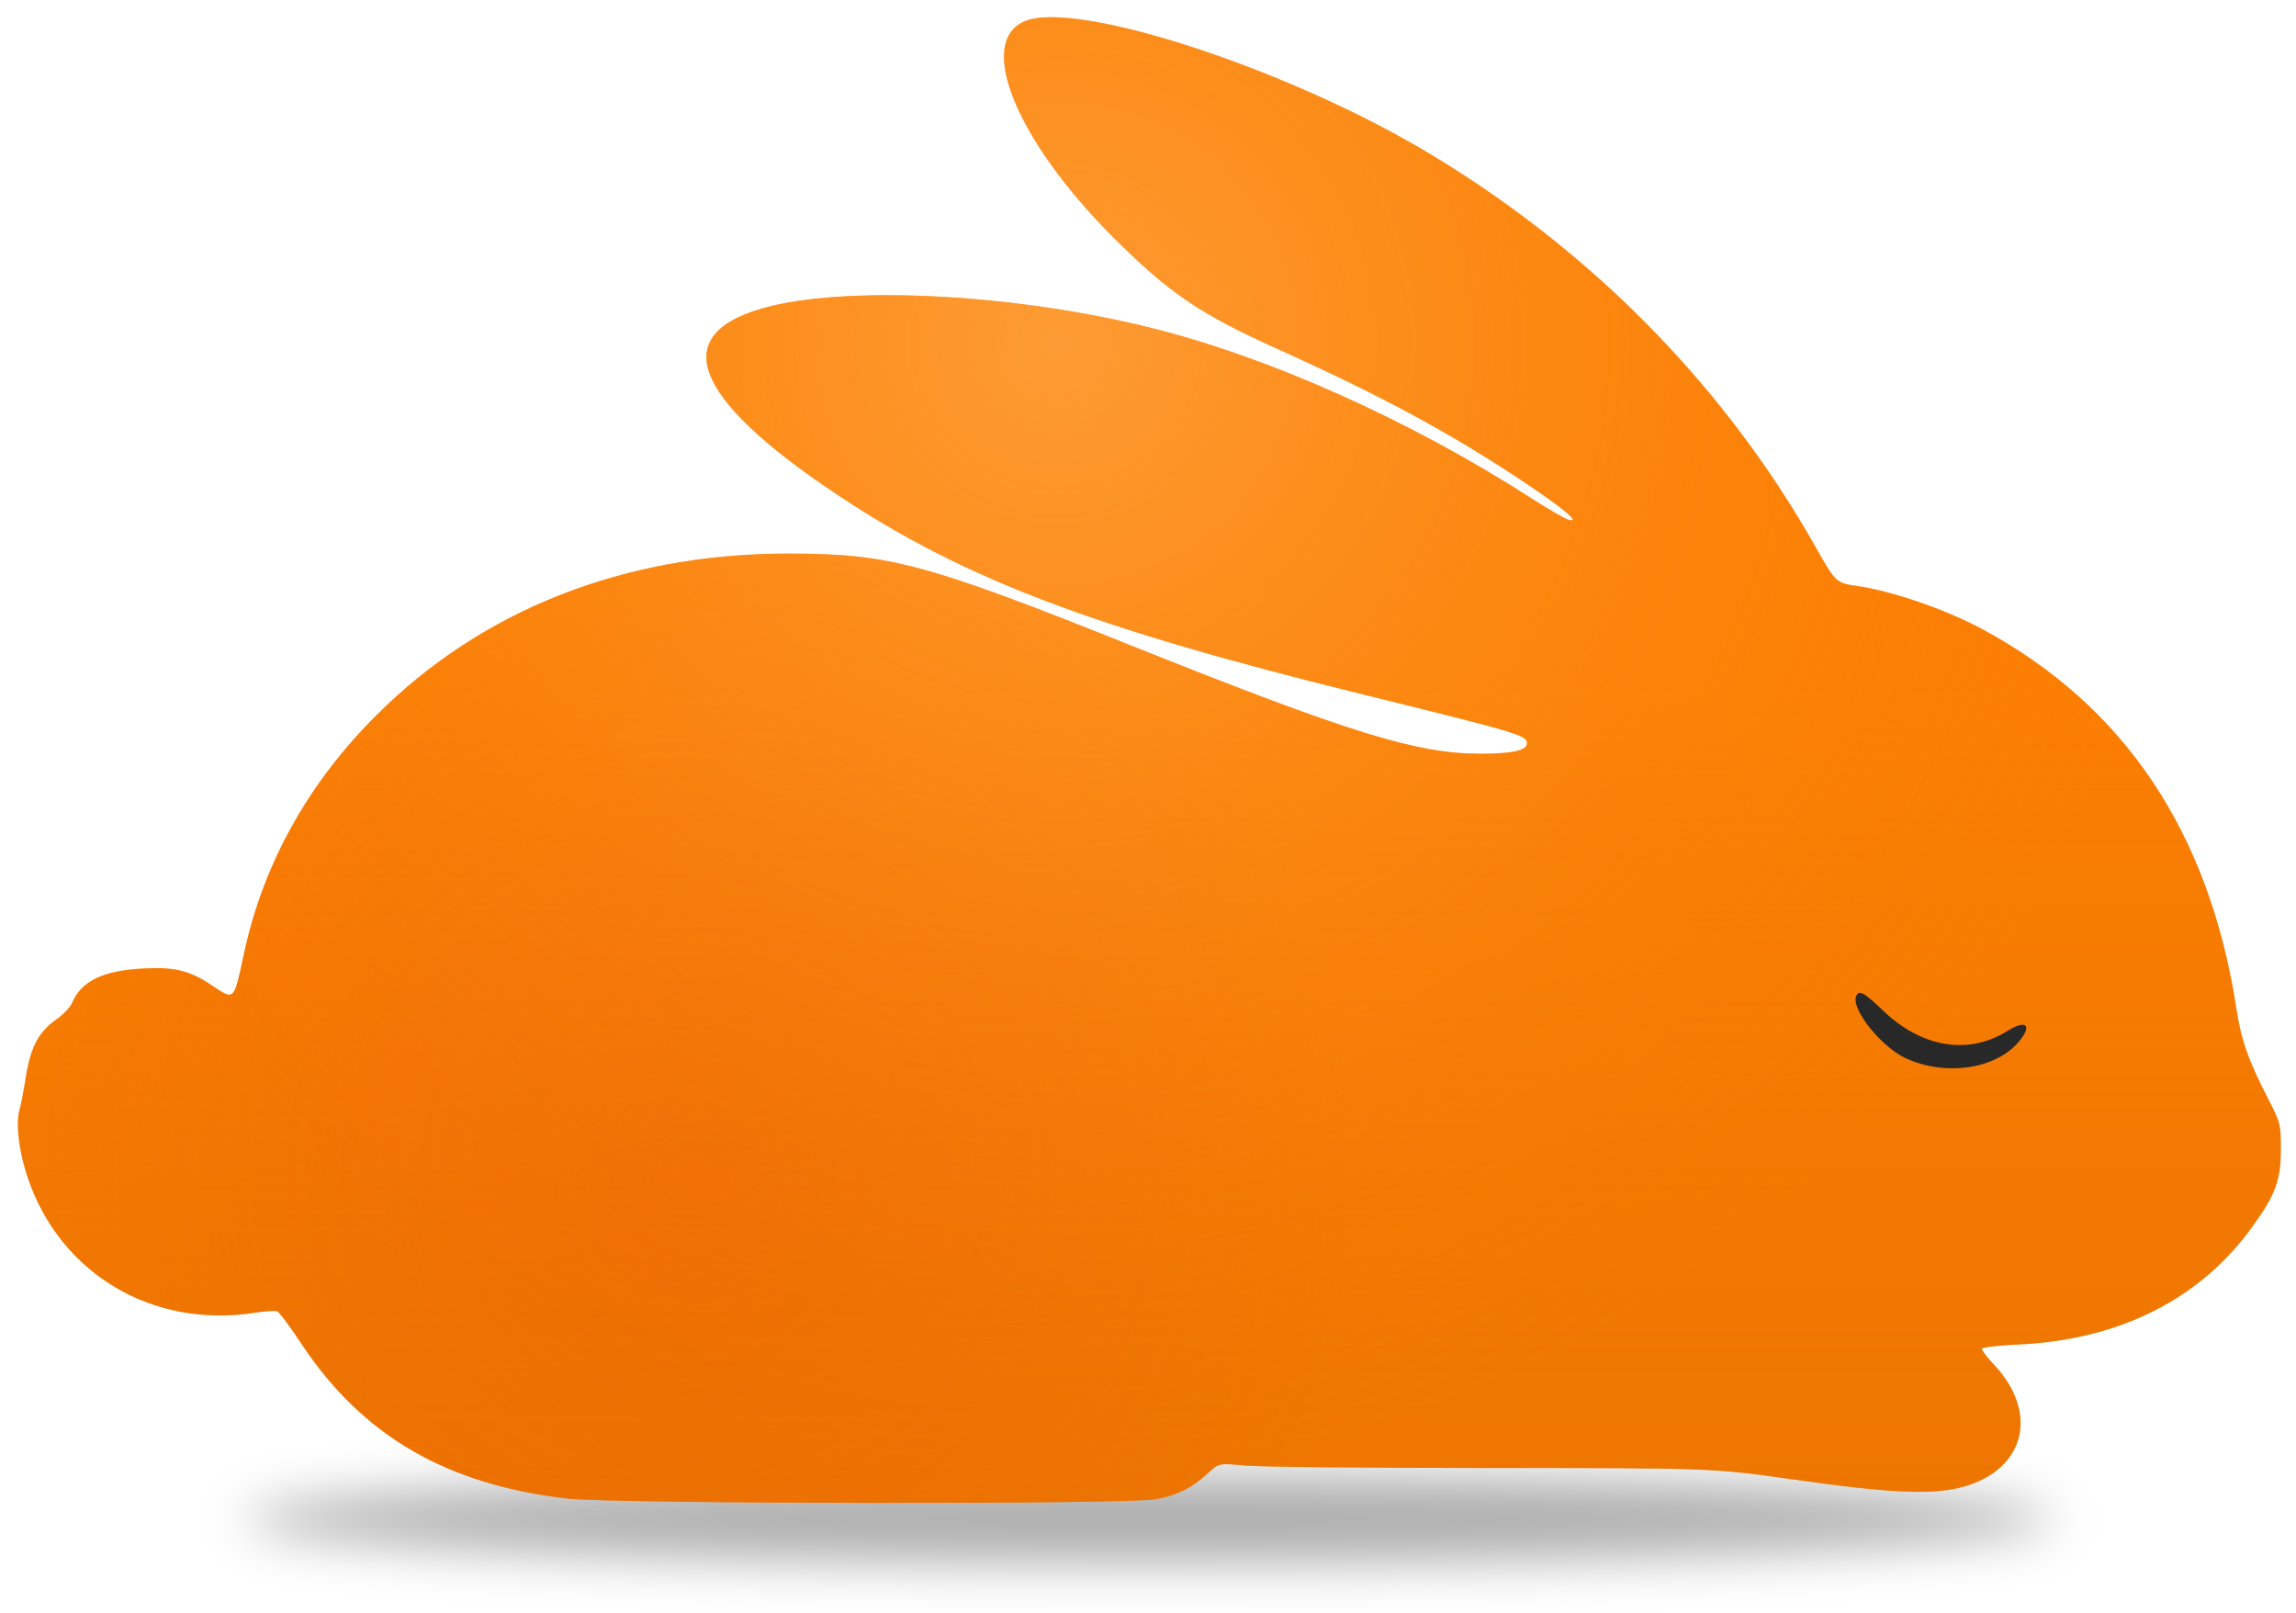
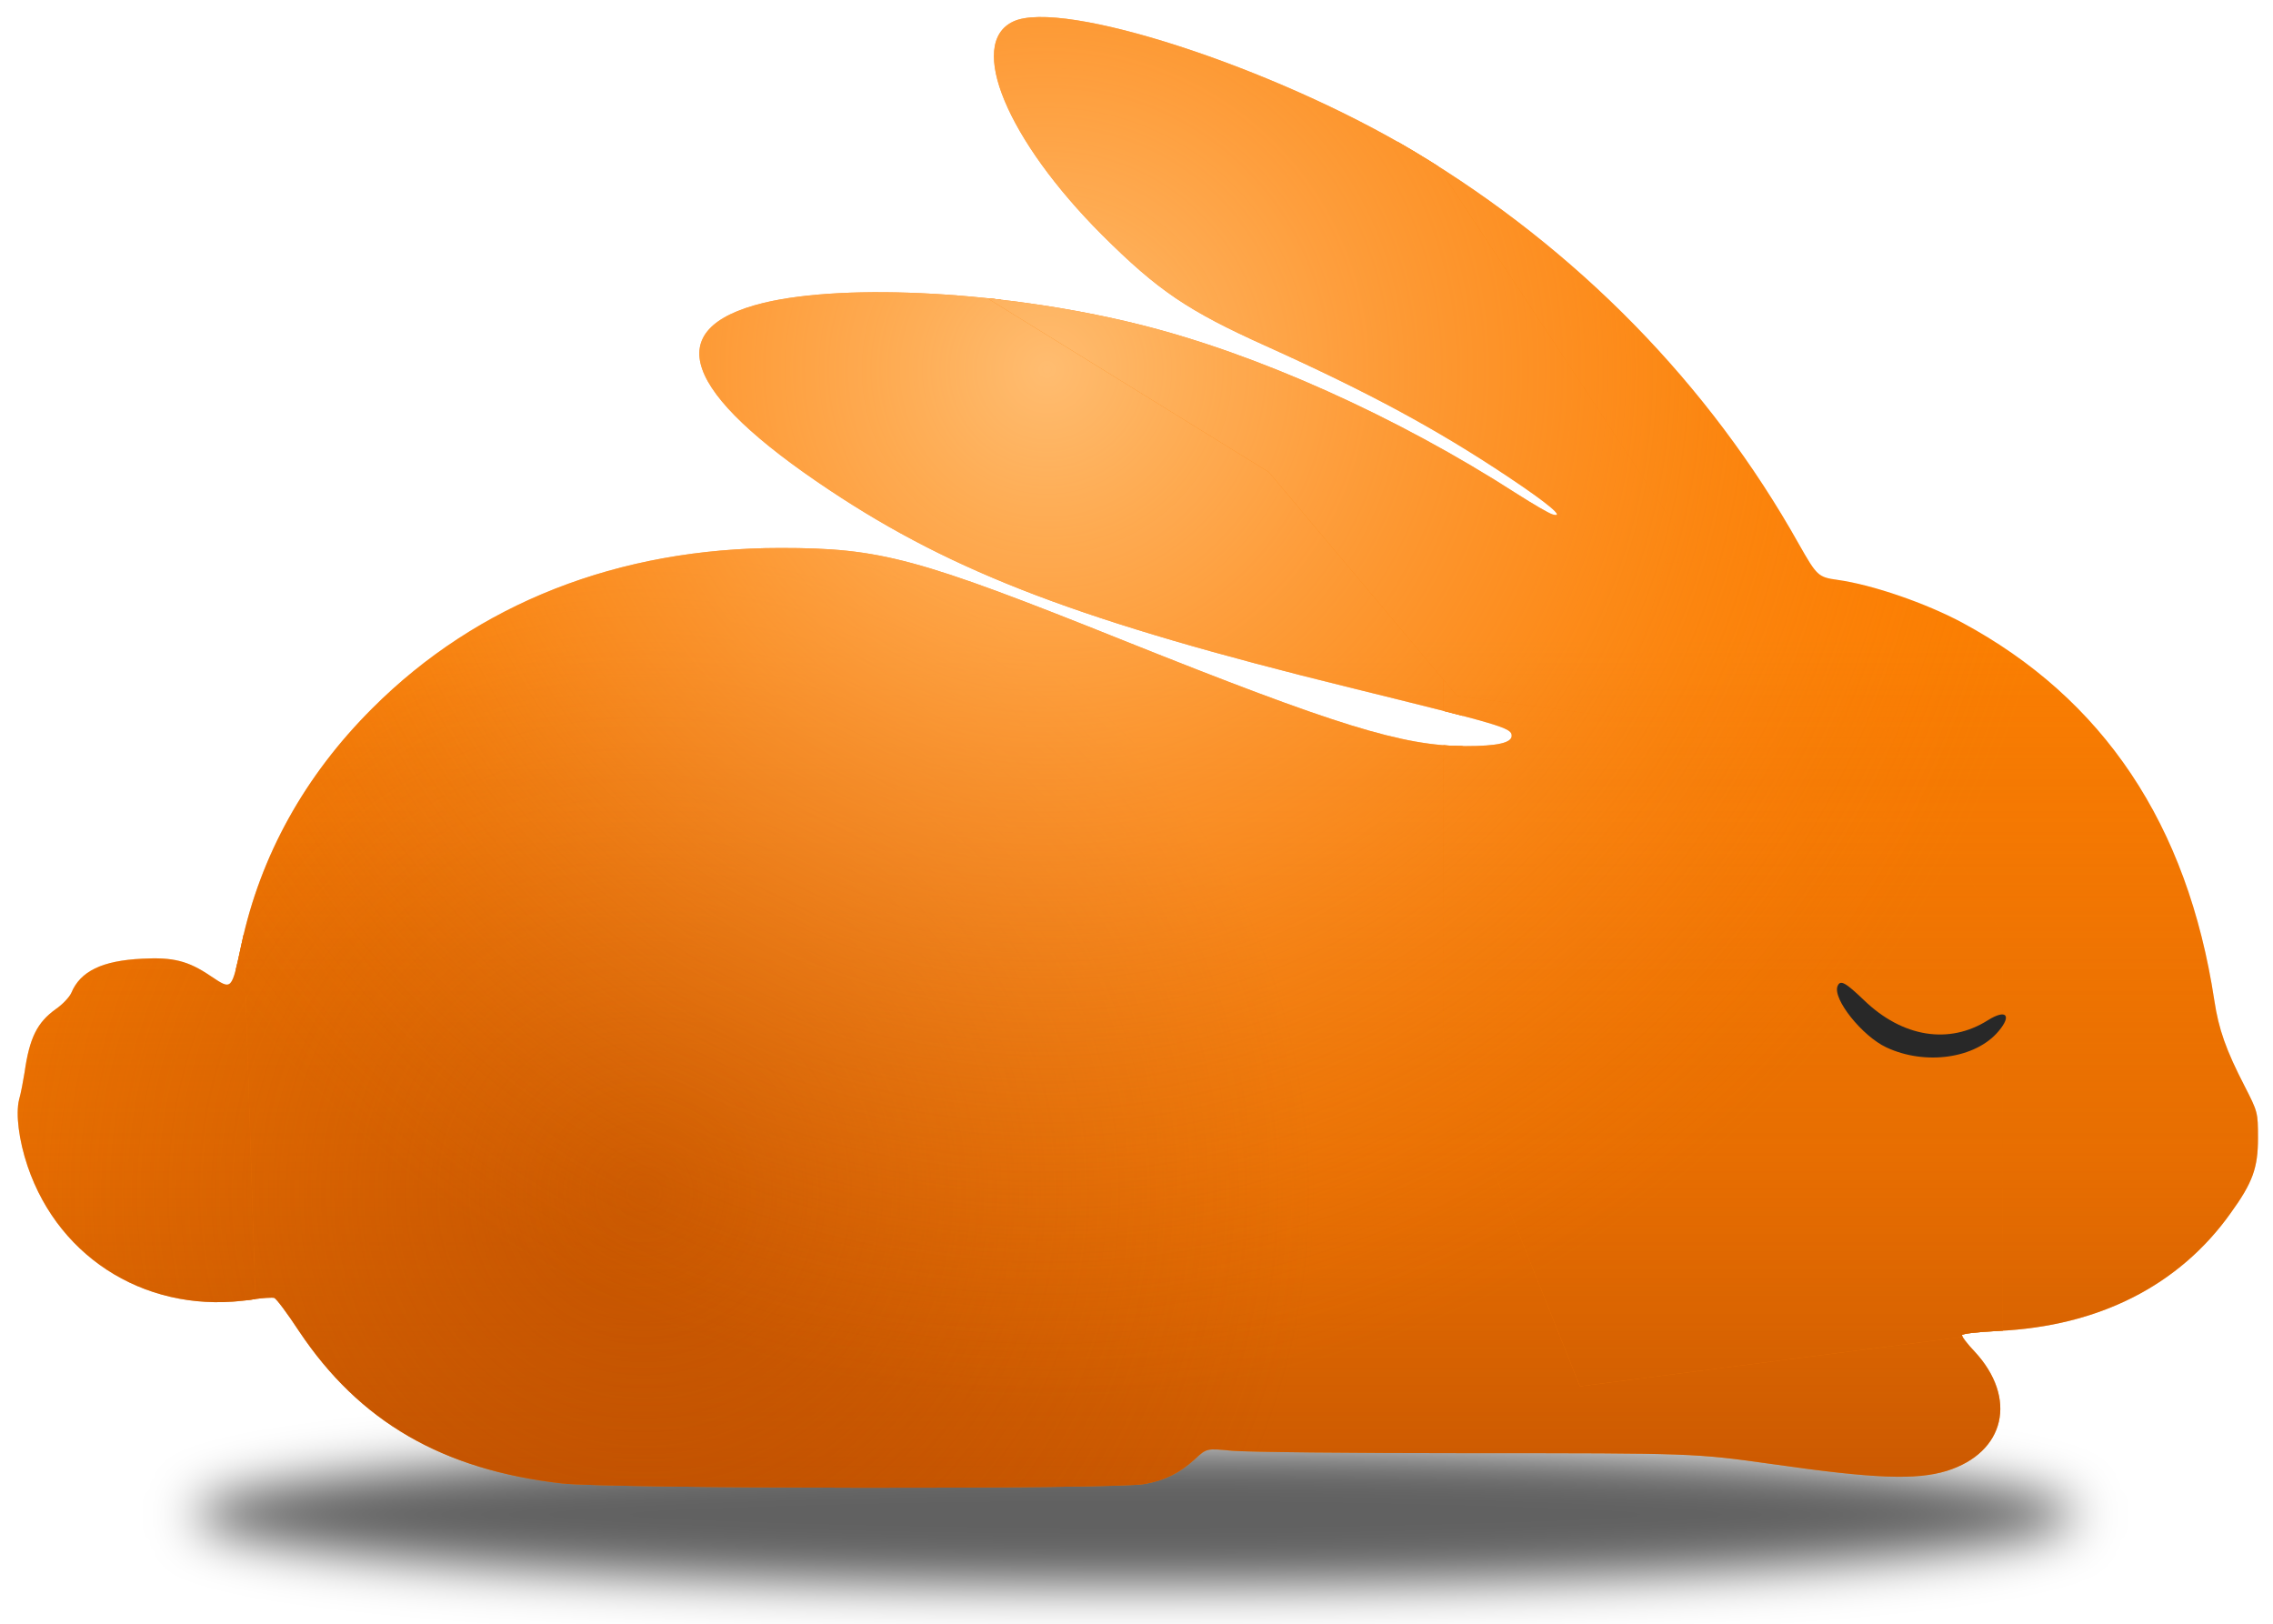
- <svg xmlns="http://www.w3.org/2000/svg" viewBox="111 217 833 585">
+ <svg xmlns="http://www.w3.org/2000/svg" viewBox="0 0 833 595">
  <defs>
-     <radialGradient id="hl-sleep" gradientUnits="userSpaceOnUse" cx="4947" cy="6824" r="4105">
-       <stop offset="0" stop-color="#FFB45E" stop-opacity="0.55" />
-       <stop offset="0.55" stop-color="#FF9A2E" stop-opacity="0.22" />
+     <radialGradient id="rq-hl-sleep" gradientUnits="userSpaceOnUse" cx="4947" cy="6716" r="3777">
+       <stop offset="0" stop-color="#FFC27A" stop-opacity="0.92" />
+       <stop offset="0.5" stop-color="#FFA347" stop-opacity="0.45" />
      <stop offset="1" stop-color="#FB7E02" stop-opacity="0" />
    </radialGradient>
-     <linearGradient id="belly-sleep" gradientUnits="userSpaceOnUse" x1="0" y1="5584" x2="0" y2="2620">
-       <stop offset="0" stop-color="#D96A00" stop-opacity="0" />
-       <stop offset="1" stop-color="#D96A00" stop-opacity="0.42" />
+     <linearGradient id="rq-belly-sleep" gradientUnits="userSpaceOnUse" x1="0" y1="5746" x2="0" y2="2620">
+       <stop offset="0" stop-color="#C85400" stop-opacity="0" />
+       <stop offset="0.6" stop-color="#C85400" stop-opacity="0.38" />
+       <stop offset="1" stop-color="#B34700" stop-opacity="0.68" />
    </linearGradient>
-     <radialGradient id="haunch-sleep" gradientUnits="userSpaceOnUse" cx="3633" cy="3806" r="2463">
-       <stop offset="0" stop-color="#E5550A" stop-opacity="0.30" />
-       <stop offset="1" stop-color="#E5550A" stop-opacity="0" />
+     <radialGradient id="rq-haunch-sleep" gradientUnits="userSpaceOnUse" cx="3469" cy="3698" r="2463">
+       <stop offset="0" stop-color="#B34700" stop-opacity="0.6" />
+       <stop offset="1" stop-color="#B34700" stop-opacity="0" />
    </radialGradient>
-     <filter id="soft-sleep" x="-20%" y="-200%" width="140%" height="500%">
+     <filter id="rq-soft-sleep" x="-30%" y="-300%" width="160%" height="700%">
      <feGaussianBlur stdDeviation="9" />
    </filter>
+     <clipPath id="rq-c-rest-sleep" clipPathUnits="userSpaceOnUse">
+       <path clip-rule="evenodd" fill-rule="evenodd" d="M-289 -183 H1344 V1168 H-289 Z M354 200 L578 200 L712 405 L694 470 L638 463 L574 386 L447 308 L359 267 Z M647 440 L763 431 L837 561 L837 696 L693 714 L647 598 Z M107 555 L197 555 L201 700 L107 700 Z" />
+     </clipPath>
+     <clipPath id="rq-c-ears-sleep" clipPathUnits="userSpaceOnUse">
+       <path d="M340 190 L580 190 L725 410 L705 480 L645 472 L576 390 L440 306 L345 262 Z" />
+     </clipPath>
+     <clipPath id="rq-c-head-sleep" clipPathUnits="userSpaceOnUse">
+       <path d="M640 430 L765 420 L845 560 L845 705 L690 725 L640 600 Z" />
+     </clipPath>
+     <clipPath id="rq-c-tail-sleep" clipPathUnits="userSpaceOnUse">
+       <path d="M104 550 L200 550 L205 705 L104 705 Z" />
+     </clipPath>
+     <g id="rq-b-sleep" transform="translate(0,1024) scale(0.1,-0.1)">
+       <path d="M4823 7991 c-170 -80 -22 -434 326 -782 205 -204 314 -278 603 -408 376 -170 622 -303 883 -477 150 -100 213 -153 165 -139 -14 4 -72 38 -130 75 -441 284 -954 514 -1385 621 -481 120 -1070 153 -1377 79 -381 -93 -298 -327 242 -686 457 -304 926 -482 1905 -723 559 -138 595 -148 595 -177 0 -26 -52 -38 -170 -38 -229 0 -472 75 -1250 386 -759 304 -892 340 -1260 340 -594 0 -1111 -203 -1495 -587 -248 -247 -411 -541 -480 -865 -37 -172 -34 -169 -114 -116 -81 55 -137 69 -249 63 -148 -7 -228 -46 -261 -126 -7 -15 -32 -42 -57 -59 -68 -49 -96 -105 -114 -232 -5 -30 -13 -75 -20 -99 -13 -53 -1 -149 31 -244 118 -348 453 -546 822 -489 38 6 75 8 82 6 8 -3 49 -58 91 -122 221 -331 525 -508 964 -558 171 -19 2033 -22 2135 -2 76 14 128 40 184 91 43 40 43 40 135 31 50 -5 447 -9 881 -9 806 0 816 0 1100 -40 376 -54 527 -59 639 -25 215 67 261 267 102 438 -26 27 -46 54 -46 59 0 6 56 12 133 16 368 17 663 166 852 432 81 112 100 166 100 275 0 94 -1 96 -49 190 -68 132 -95 208 -111 314 -98 645 -406 1106 -925 1385 -133 71 -327 138 -455 156 -72 10 -76 14 -143 132 -328 585 -813 1080 -1406 1436 -516 310 -1294 563 -1473 478z" fill="#FB7E02" />
+       <path d="M4823 7991 c-170 -80 -22 -434 326 -782 205 -204 314 -278 603 -408 376 -170 622 -303 883 -477 150 -100 213 -153 165 -139 -14 4 -72 38 -130 75 -441 284 -954 514 -1385 621 -481 120 -1070 153 -1377 79 -381 -93 -298 -327 242 -686 457 -304 926 -482 1905 -723 559 -138 595 -148 595 -177 0 -26 -52 -38 -170 -38 -229 0 -472 75 -1250 386 -759 304 -892 340 -1260 340 -594 0 -1111 -203 -1495 -587 -248 -247 -411 -541 -480 -865 -37 -172 -34 -169 -114 -116 -81 55 -137 69 -249 63 -148 -7 -228 -46 -261 -126 -7 -15 -32 -42 -57 -59 -68 -49 -96 -105 -114 -232 -5 -30 -13 -75 -20 -99 -13 -53 -1 -149 31 -244 118 -348 453 -546 822 -489 38 6 75 8 82 6 8 -3 49 -58 91 -122 221 -331 525 -508 964 -558 171 -19 2033 -22 2135 -2 76 14 128 40 184 91 43 40 43 40 135 31 50 -5 447 -9 881 -9 806 0 816 0 1100 -40 376 -54 527 -59 639 -25 215 67 261 267 102 438 -26 27 -46 54 -46 59 0 6 56 12 133 16 368 17 663 166 852 432 81 112 100 166 100 275 0 94 -1 96 -49 190 -68 132 -95 208 -111 314 -98 645 -406 1106 -925 1385 -133 71 -327 138 -455 156 -72 10 -76 14 -143 132 -328 585 -813 1080 -1406 1436 -516 310 -1294 563 -1473 478z" fill="url(#rq-belly-sleep)" />
+       <path d="M4823 7991 c-170 -80 -22 -434 326 -782 205 -204 314 -278 603 -408 376 -170 622 -303 883 -477 150 -100 213 -153 165 -139 -14 4 -72 38 -130 75 -441 284 -954 514 -1385 621 -481 120 -1070 153 -1377 79 -381 -93 -298 -327 242 -686 457 -304 926 -482 1905 -723 559 -138 595 -148 595 -177 0 -26 -52 -38 -170 -38 -229 0 -472 75 -1250 386 -759 304 -892 340 -1260 340 -594 0 -1111 -203 -1495 -587 -248 -247 -411 -541 -480 -865 -37 -172 -34 -169 -114 -116 -81 55 -137 69 -249 63 -148 -7 -228 -46 -261 -126 -7 -15 -32 -42 -57 -59 -68 -49 -96 -105 -114 -232 -5 -30 -13 -75 -20 -99 -13 -53 -1 -149 31 -244 118 -348 453 -546 822 -489 38 6 75 8 82 6 8 -3 49 -58 91 -122 221 -331 525 -508 964 -558 171 -19 2033 -22 2135 -2 76 14 128 40 184 91 43 40 43 40 135 31 50 -5 447 -9 881 -9 806 0 816 0 1100 -40 376 -54 527 -59 639 -25 215 67 261 267 102 438 -26 27 -46 54 -46 59 0 6 56 12 133 16 368 17 663 166 852 432 81 112 100 166 100 275 0 94 -1 96 -49 190 -68 132 -95 208 -111 314 -98 645 -406 1106 -925 1385 -133 71 -327 138 -455 156 -72 10 -76 14 -143 132 -328 585 -813 1080 -1406 1436 -516 310 -1294 563 -1473 478z" fill="url(#rq-haunch-sleep)" />
+       <path d="M4823 7991 c-170 -80 -22 -434 326 -782 205 -204 314 -278 603 -408 376 -170 622 -303 883 -477 150 -100 213 -153 165 -139 -14 4 -72 38 -130 75 -441 284 -954 514 -1385 621 -481 120 -1070 153 -1377 79 -381 -93 -298 -327 242 -686 457 -304 926 -482 1905 -723 559 -138 595 -148 595 -177 0 -26 -52 -38 -170 -38 -229 0 -472 75 -1250 386 -759 304 -892 340 -1260 340 -594 0 -1111 -203 -1495 -587 -248 -247 -411 -541 -480 -865 -37 -172 -34 -169 -114 -116 -81 55 -137 69 -249 63 -148 -7 -228 -46 -261 -126 -7 -15 -32 -42 -57 -59 -68 -49 -96 -105 -114 -232 -5 -30 -13 -75 -20 -99 -13 -53 -1 -149 31 -244 118 -348 453 -546 822 -489 38 6 75 8 82 6 8 -3 49 -58 91 -122 221 -331 525 -508 964 -558 171 -19 2033 -22 2135 -2 76 14 128 40 184 91 43 40 43 40 135 31 50 -5 447 -9 881 -9 806 0 816 0 1100 -40 376 -54 527 -59 639 -25 215 67 261 267 102 438 -26 27 -46 54 -46 59 0 6 56 12 133 16 368 17 663 166 852 432 81 112 100 166 100 275 0 94 -1 96 -49 190 -68 132 -95 208 -111 314 -98 645 -406 1106 -925 1385 -133 71 -327 138 -455 156 -72 10 -76 14 -143 132 -328 585 -813 1080 -1406 1436 -516 310 -1294 563 -1473 478z" fill="url(#rq-hl-sleep)" />
+     </g>
  </defs>
-   <ellipse cx="528" cy="768" rx="328" ry="16" fill="#000" fill-opacity="0.32" filter="url(#soft-sleep)" />
-   <g transform="translate(0,1024) scale(0.1,-0.1)">
-     <path d="M4823 7991 c-170 -80 -22 -434 326 -782 205 -204 314 -278 603 -408 376 -170 622 -303 883 -477 150 -100 213 -153 165 -139 -14 4 -72 38 -130 75 -441 284 -954 514 -1385 621 -481 120 -1070 153 -1377 79 -381 -93 -298 -327 242 -686 457 -304 926 -482 1905 -723 559 -138 595 -148 595 -177 0 -26 -52 -38 -170 -38 -229 0 -472 75 -1250 386 -759 304 -892 340 -1260 340 -594 0 -1111 -203 -1495 -587 -248 -247 -411 -541 -480 -865 -37 -172 -34 -169 -114 -116 -81 55 -137 69 -249 63 -148 -7 -228 -46 -261 -126 -7 -15 -32 -42 -57 -59 -68 -49 -96 -105 -114 -232 -5 -30 -13 -75 -20 -99 -13 -53 -1 -149 31 -244 118 -348 453 -546 822 -489 38 6 75 8 82 6 8 -3 49 -58 91 -122 221 -331 525 -508 964 -558 171 -19 2033 -22 2135 -2 76 14 128 40 184 91 43 40 43 40 135 31 50 -5 447 -9 881 -9 806 0 816 0 1100 -40 376 -54 527 -59 639 -25 215 67 261 267 102 438 -26 27 -46 54 -46 59 0 6 56 12 133 16 368 17 663 166 852 432 81 112 100 166 100 275 0 94 -1 96 -49 190 -68 132 -95 208 -111 314 -98 645 -406 1106 -925 1385 -133 71 -327 138 -455 156 -72 10 -76 14 -143 132 -328 585 -813 1080 -1406 1436 -516 310 -1294 563 -1473 478z" fill="#FB7E02" />
-     <path d="M4823 7991 c-170 -80 -22 -434 326 -782 205 -204 314 -278 603 -408 376 -170 622 -303 883 -477 150 -100 213 -153 165 -139 -14 4 -72 38 -130 75 -441 284 -954 514 -1385 621 -481 120 -1070 153 -1377 79 -381 -93 -298 -327 242 -686 457 -304 926 -482 1905 -723 559 -138 595 -148 595 -177 0 -26 -52 -38 -170 -38 -229 0 -472 75 -1250 386 -759 304 -892 340 -1260 340 -594 0 -1111 -203 -1495 -587 -248 -247 -411 -541 -480 -865 -37 -172 -34 -169 -114 -116 -81 55 -137 69 -249 63 -148 -7 -228 -46 -261 -126 -7 -15 -32 -42 -57 -59 -68 -49 -96 -105 -114 -232 -5 -30 -13 -75 -20 -99 -13 -53 -1 -149 31 -244 118 -348 453 -546 822 -489 38 6 75 8 82 6 8 -3 49 -58 91 -122 221 -331 525 -508 964 -558 171 -19 2033 -22 2135 -2 76 14 128 40 184 91 43 40 43 40 135 31 50 -5 447 -9 881 -9 806 0 816 0 1100 -40 376 -54 527 -59 639 -25 215 67 261 267 102 438 -26 27 -46 54 -46 59 0 6 56 12 133 16 368 17 663 166 852 432 81 112 100 166 100 275 0 94 -1 96 -49 190 -68 132 -95 208 -111 314 -98 645 -406 1106 -925 1385 -133 71 -327 138 -455 156 -72 10 -76 14 -143 132 -328 585 -813 1080 -1406 1436 -516 310 -1294 563 -1473 478z" fill="url(#belly-sleep)" />
-     <path d="M4823 7991 c-170 -80 -22 -434 326 -782 205 -204 314 -278 603 -408 376 -170 622 -303 883 -477 150 -100 213 -153 165 -139 -14 4 -72 38 -130 75 -441 284 -954 514 -1385 621 -481 120 -1070 153 -1377 79 -381 -93 -298 -327 242 -686 457 -304 926 -482 1905 -723 559 -138 595 -148 595 -177 0 -26 -52 -38 -170 -38 -229 0 -472 75 -1250 386 -759 304 -892 340 -1260 340 -594 0 -1111 -203 -1495 -587 -248 -247 -411 -541 -480 -865 -37 -172 -34 -169 -114 -116 -81 55 -137 69 -249 63 -148 -7 -228 -46 -261 -126 -7 -15 -32 -42 -57 -59 -68 -49 -96 -105 -114 -232 -5 -30 -13 -75 -20 -99 -13 -53 -1 -149 31 -244 118 -348 453 -546 822 -489 38 6 75 8 82 6 8 -3 49 -58 91 -122 221 -331 525 -508 964 -558 171 -19 2033 -22 2135 -2 76 14 128 40 184 91 43 40 43 40 135 31 50 -5 447 -9 881 -9 806 0 816 0 1100 -40 376 -54 527 -59 639 -25 215 67 261 267 102 438 -26 27 -46 54 -46 59 0 6 56 12 133 16 368 17 663 166 852 432 81 112 100 166 100 275 0 94 -1 96 -49 190 -68 132 -95 208 -111 314 -98 645 -406 1106 -925 1385 -133 71 -327 138 -455 156 -72 10 -76 14 -143 132 -328 585 -813 1080 -1406 1436 -516 310 -1294 563 -1473 478z" fill="url(#haunch-sleep)" />
-     <path d="M4823 7991 c-170 -80 -22 -434 326 -782 205 -204 314 -278 603 -408 376 -170 622 -303 883 -477 150 -100 213 -153 165 -139 -14 4 -72 38 -130 75 -441 284 -954 514 -1385 621 -481 120 -1070 153 -1377 79 -381 -93 -298 -327 242 -686 457 -304 926 -482 1905 -723 559 -138 595 -148 595 -177 0 -26 -52 -38 -170 -38 -229 0 -472 75 -1250 386 -759 304 -892 340 -1260 340 -594 0 -1111 -203 -1495 -587 -248 -247 -411 -541 -480 -865 -37 -172 -34 -169 -114 -116 -81 55 -137 69 -249 63 -148 -7 -228 -46 -261 -126 -7 -15 -32 -42 -57 -59 -68 -49 -96 -105 -114 -232 -5 -30 -13 -75 -20 -99 -13 -53 -1 -149 31 -244 118 -348 453 -546 822 -489 38 6 75 8 82 6 8 -3 49 -58 91 -122 221 -331 525 -508 964 -558 171 -19 2033 -22 2135 -2 76 14 128 40 184 91 43 40 43 40 135 31 50 -5 447 -9 881 -9 806 0 816 0 1100 -40 376 -54 527 -59 639 -25 215 67 261 267 102 438 -26 27 -46 54 -46 59 0 6 56 12 133 16 368 17 663 166 852 432 81 112 100 166 100 275 0 94 -1 96 -49 190 -68 132 -95 208 -111 314 -98 645 -406 1106 -925 1385 -133 71 -327 138 -455 156 -72 10 -76 14 -143 132 -328 585 -813 1080 -1406 1436 -516 310 -1294 563 -1473 478z" fill="url(#hl-sleep)" />
-   </g>
-   <g transform="translate(0,1024) scale(0.1,-0.1)" fill="#282828">
-     <path d="M7844 4456 c-18 -47 91 -183 179 -224 143 -67 327 -41 411 59 50 59 28 82 -38 41 -143 -91 -314 -63 -455 73 -69 66 -87 76 -97 51z" />
+   <ellipse class="rq-shadow" cx="416" cy="555" rx="345" ry="26" fill="#000" fill-opacity="0.62" filter="url(#rq-soft-sleep)" />
+   <g class="rq-body">
+     <g transform="translate(-111 -217)">
+       <g clip-path="url(#rq-c-rest-sleep)">
+         <use href="#rq-b-sleep" />
+       </g>
+     </g>
+     <g class="rq-tail">
+       <g transform="translate(-111 -217)">
+         <g clip-path="url(#rq-c-tail-sleep)">
+           <use href="#rq-b-sleep" />
+         </g>
+       </g>
+     </g>
+     <g class="rq-head">
+       <g transform="translate(-111 -217)">
+         <g clip-path="url(#rq-c-head-sleep)">
+           <use href="#rq-b-sleep" />
+         </g>
+       </g>
+       <g transform="translate(-111 -217)">
+         <g transform="translate(0,1024) scale(0.1,-0.1)" fill="#282828">
+           <path d="M7844 4456 c-18 -47 91 -183 179 -224 143 -67 327 -41 411 59 50 59 28 82 -38 41 -143 -91 -314 -63 -455 73 -69 66 -87 76 -97 51z" />
+         </g>
+       </g>
+       <g class="rq-ears">
+         <g transform="translate(-111 -217)">
+           <g clip-path="url(#rq-c-ears-sleep)">
+             <use href="#rq-b-sleep" />
+           </g>
+         </g>
+       </g>
+     </g>
  </g>
</svg>
